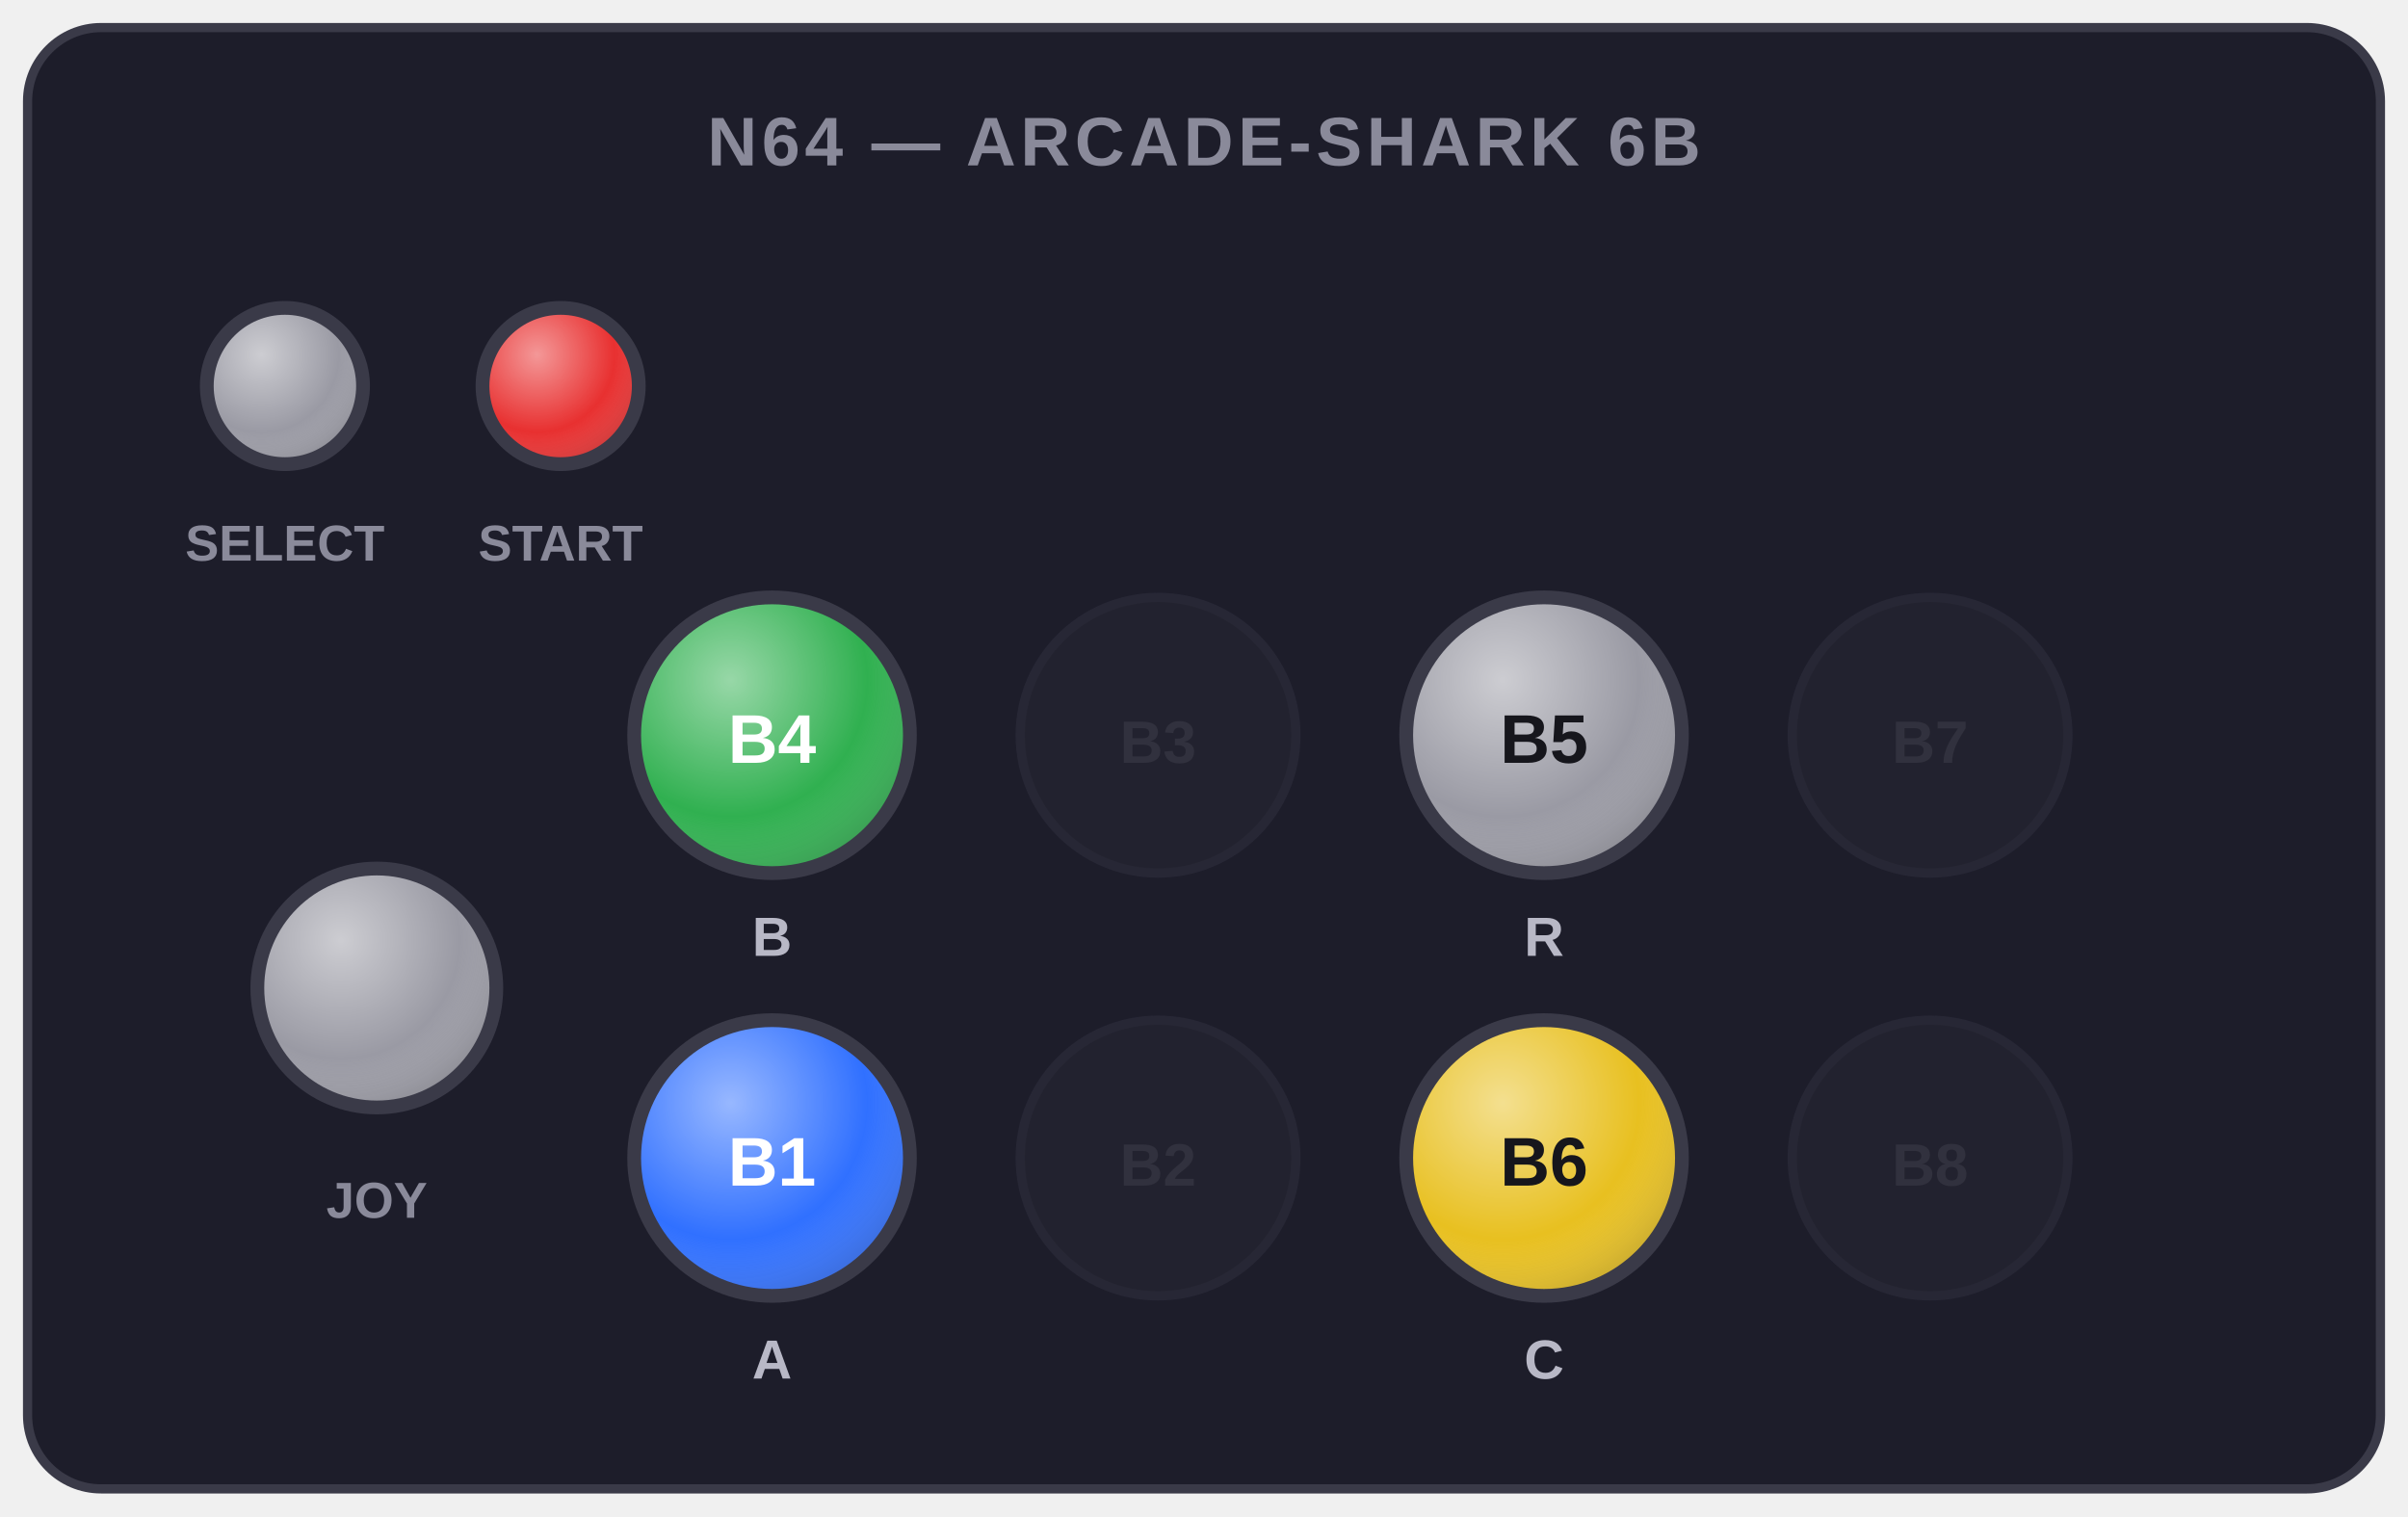
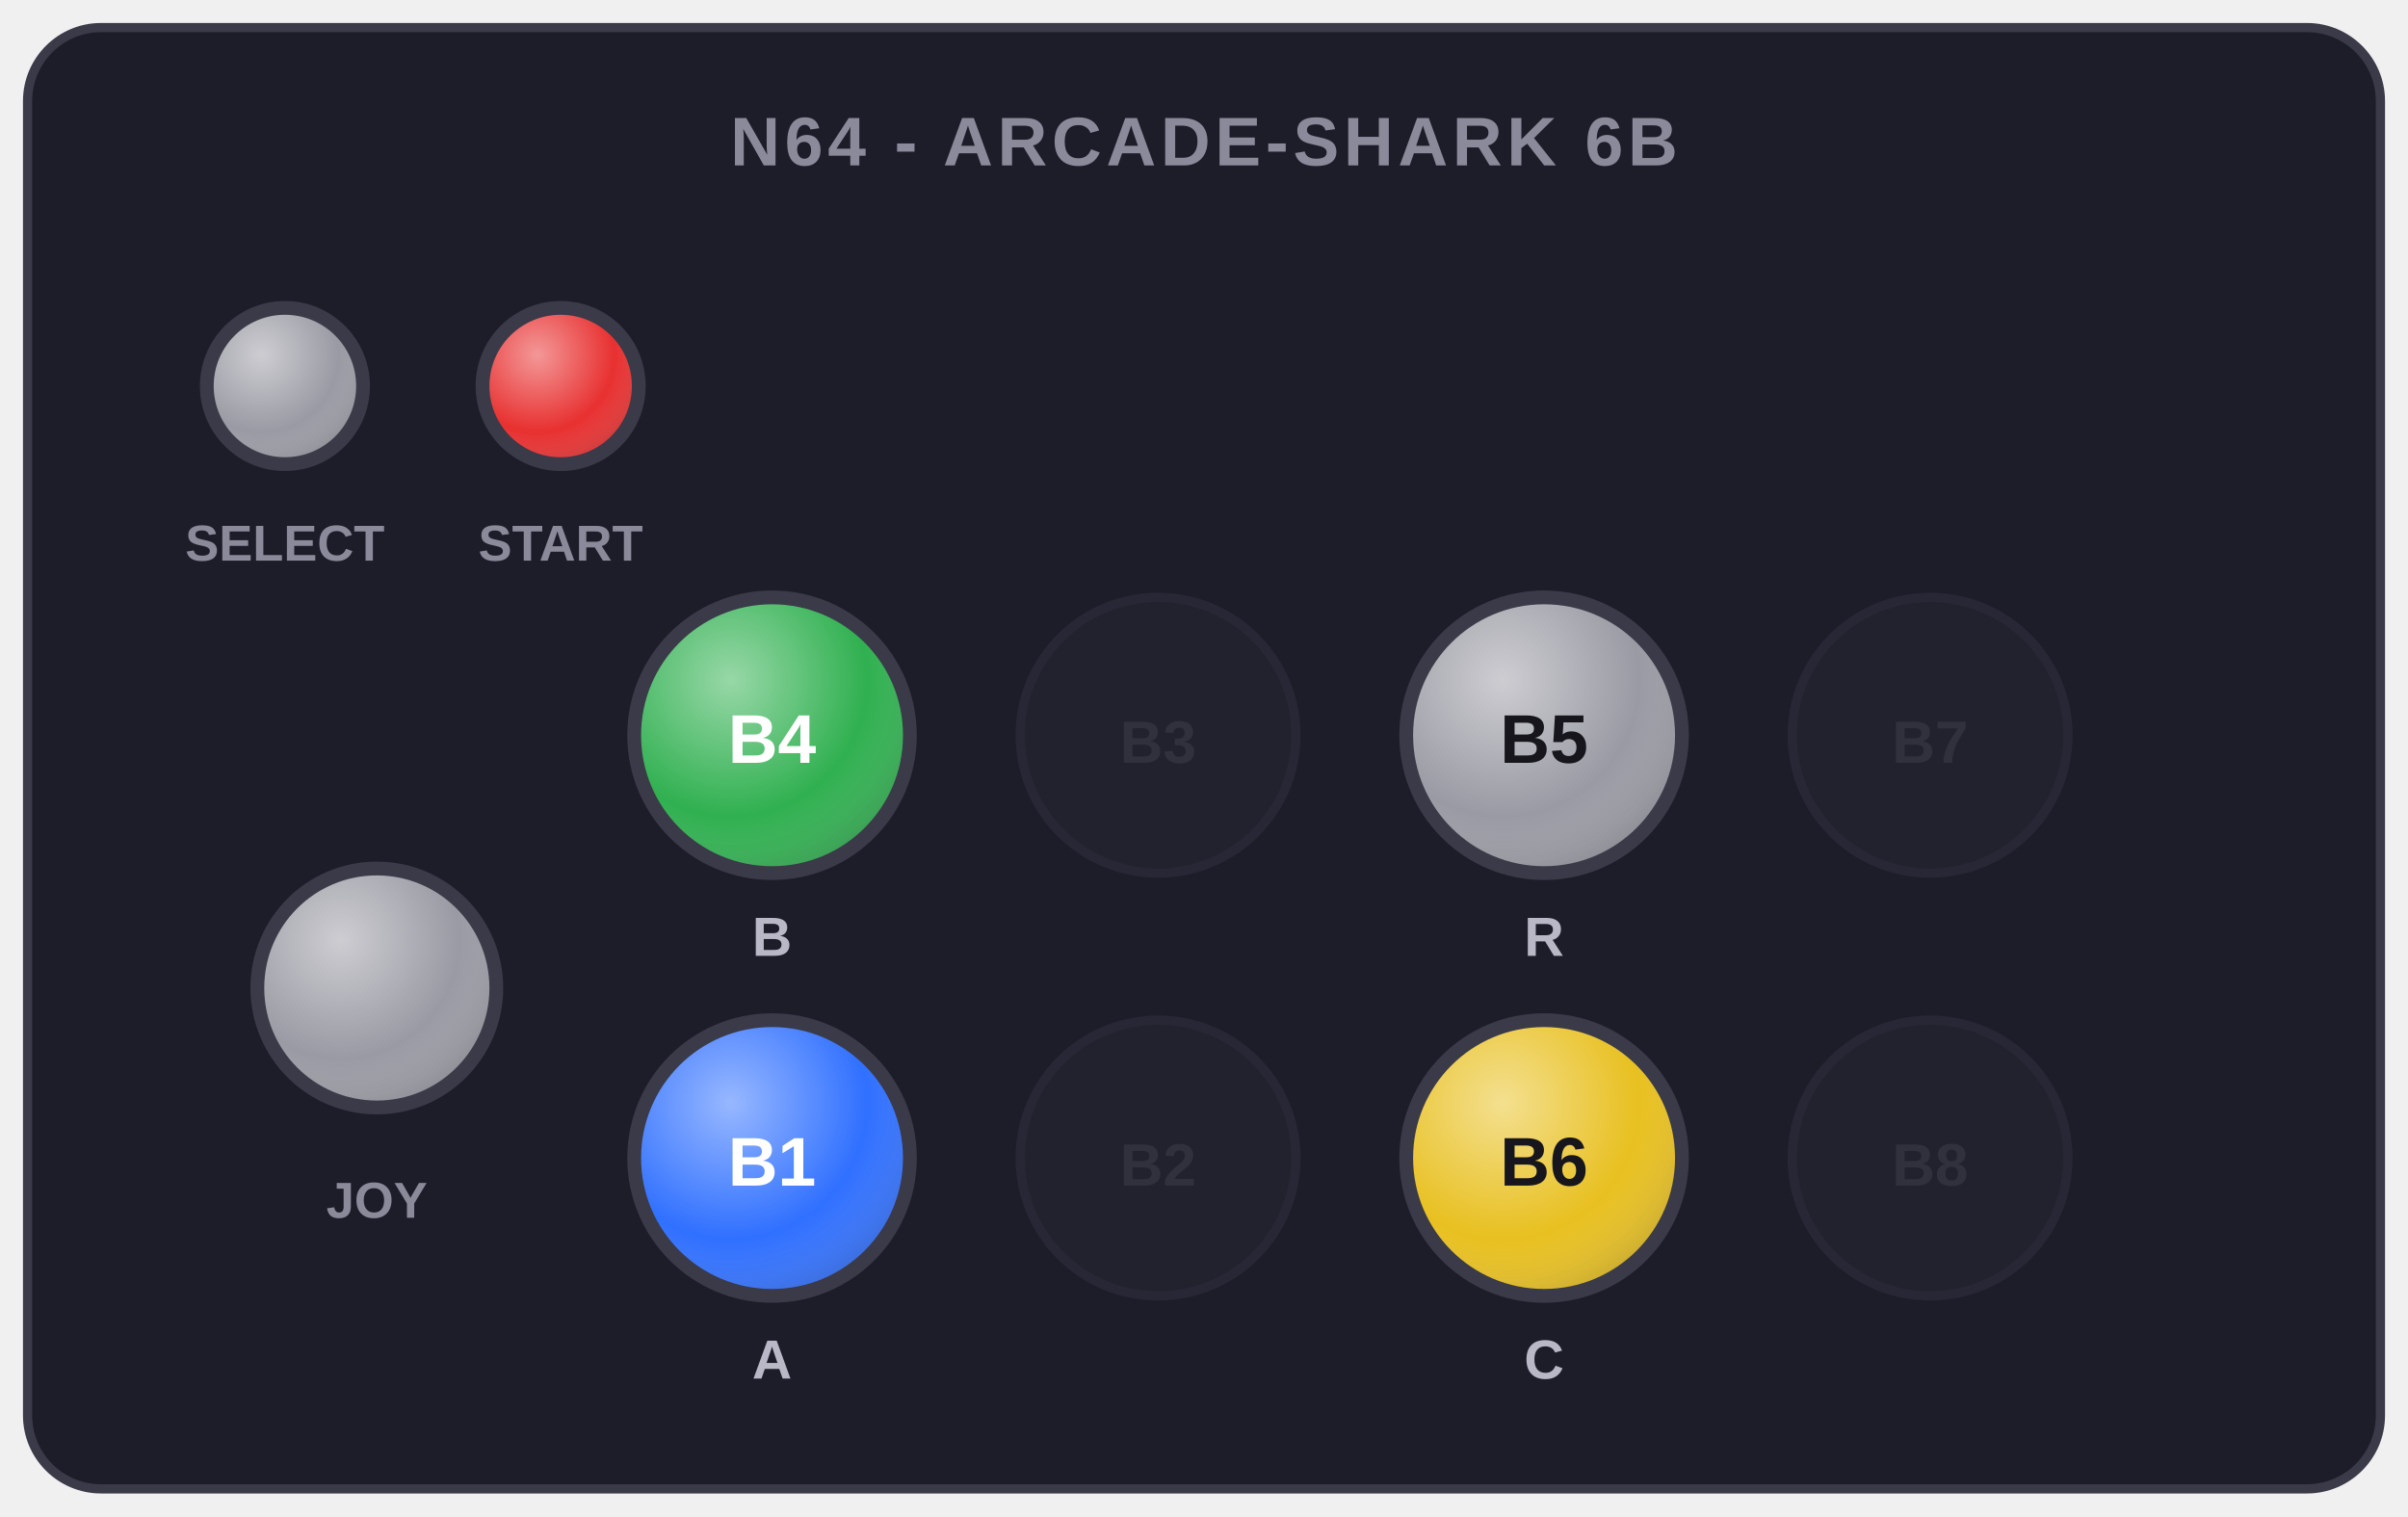
<svg xmlns="http://www.w3.org/2000/svg" viewBox="0 0 524 330" font-family="Segoe UI, Arial, sans-serif">
  <defs>
    <radialGradient id="dome" cx="0.35" cy="0.3" r="0.9">
      <stop offset="0" stop-color="#ffffff" stop-opacity="0.5" />
      <stop offset="0.55" stop-color="#ffffff" stop-opacity="0" />
      <stop offset="1" stop-color="#000000" stop-opacity="0.35" />
    </radialGradient>
  </defs>
  <rect x="6" y="6" width="512" height="318" rx="16" fill="#1d1d2a" stroke="#3a3a48" stroke-width="2" />
-   <text x="262" y="36" text-anchor="middle" fill="#8a8a9a" font-size="15" font-weight="bold" letter-spacing="1">N64 — ARCADE-SHARK 6B</text>
+   <text x="262" y="36" text-anchor="middle" fill="#8a8a9a" font-size="15" font-weight="bold" letter-spacing="1">N64 - ARCADE-SHARK 6B</text>
  <circle cx="62" cy="84" r="17" fill="#9a9aa4" />
  <circle cx="62" cy="84" r="17" fill="url(#dome)" />
  <circle cx="62" cy="84" r="17" fill="none" stroke="#3a3a48" stroke-width="3" />
  <text x="62" y="122" text-anchor="middle" fill="#8a8a9a" font-size="11" font-weight="bold">SELECT</text>
  <circle cx="122" cy="84" r="17" fill="#e83030" />
  <circle cx="122" cy="84" r="17" fill="url(#dome)" />
  <circle cx="122" cy="84" r="17" fill="none" stroke="#3a3a48" stroke-width="3" />
  <text x="122" y="122" text-anchor="middle" fill="#8a8a9a" font-size="11" font-weight="bold">START</text>
  <circle cx="82" cy="215" r="26" fill="#9a9aa4" />
  <circle cx="82" cy="215" r="26" fill="url(#dome)" />
  <circle cx="82" cy="215" r="26" fill="none" stroke="#3a3a48" stroke-width="3" />
  <text x="82" y="265" text-anchor="middle" fill="#8a8a9a" font-size="11" font-weight="bold">JOY</text>
  <circle cx="168" cy="160" r="30" fill="#30b050" />
  <circle cx="168" cy="160" r="30" fill="url(#dome)" />
  <circle cx="168" cy="160" r="30" fill="none" stroke="#3a3a48" stroke-width="3" />
  <text x="168" y="166" text-anchor="middle" fill="#ffffff" font-size="15" font-weight="bold">B4</text>
  <text x="168" y="208" text-anchor="middle" fill="#b8b8c6" font-size="12" font-weight="bold">B</text>
  <g opacity="0.18">
    <circle cx="252" cy="160" r="30" fill="#3a3a48" />
    <circle cx="252" cy="160" r="30" fill="none" stroke="#55556a" stroke-width="2" />
    <text x="252" y="166" text-anchor="middle" fill="#8a8a9a" font-size="13" font-weight="bold">B3</text>
  </g>
  <circle cx="336" cy="160" r="30" fill="#9a9aa4" />
  <circle cx="336" cy="160" r="30" fill="url(#dome)" />
  <circle cx="336" cy="160" r="30" fill="none" stroke="#3a3a48" stroke-width="3" />
  <text x="336" y="166" text-anchor="middle" fill="#16161c" font-size="15" font-weight="bold">B5</text>
  <text x="336" y="208" text-anchor="middle" fill="#b8b8c6" font-size="12" font-weight="bold">R</text>
  <g opacity="0.18">
    <circle cx="420" cy="160" r="30" fill="#3a3a48" />
    <circle cx="420" cy="160" r="30" fill="none" stroke="#55556a" stroke-width="2" />
    <text x="420" y="166" text-anchor="middle" fill="#8a8a9a" font-size="13" font-weight="bold">B7</text>
  </g>
  <circle cx="168" cy="252" r="30" fill="#3070ff" />
  <circle cx="168" cy="252" r="30" fill="url(#dome)" />
  <circle cx="168" cy="252" r="30" fill="none" stroke="#3a3a48" stroke-width="3" />
  <text x="168" y="258" text-anchor="middle" fill="#ffffff" font-size="15" font-weight="bold">B1</text>
  <text x="168" y="300" text-anchor="middle" fill="#b8b8c6" font-size="12" font-weight="bold">A</text>
  <g opacity="0.18">
    <circle cx="252" cy="252" r="30" fill="#3a3a48" />
    <circle cx="252" cy="252" r="30" fill="none" stroke="#55556a" stroke-width="2" />
    <text x="252" y="258" text-anchor="middle" fill="#8a8a9a" font-size="13" font-weight="bold">B2</text>
  </g>
  <circle cx="336" cy="252" r="30" fill="#e8c020" />
  <circle cx="336" cy="252" r="30" fill="url(#dome)" />
  <circle cx="336" cy="252" r="30" fill="none" stroke="#3a3a48" stroke-width="3" />
  <text x="336" y="258" text-anchor="middle" fill="#16161c" font-size="15" font-weight="bold">B6</text>
  <text x="336" y="300" text-anchor="middle" fill="#b8b8c6" font-size="12" font-weight="bold">C</text>
  <g opacity="0.18">
    <circle cx="420" cy="252" r="30" fill="#3a3a48" />
    <circle cx="420" cy="252" r="30" fill="none" stroke="#55556a" stroke-width="2" />
    <text x="420" y="258" text-anchor="middle" fill="#8a8a9a" font-size="13" font-weight="bold">B8</text>
  </g>
</svg>
